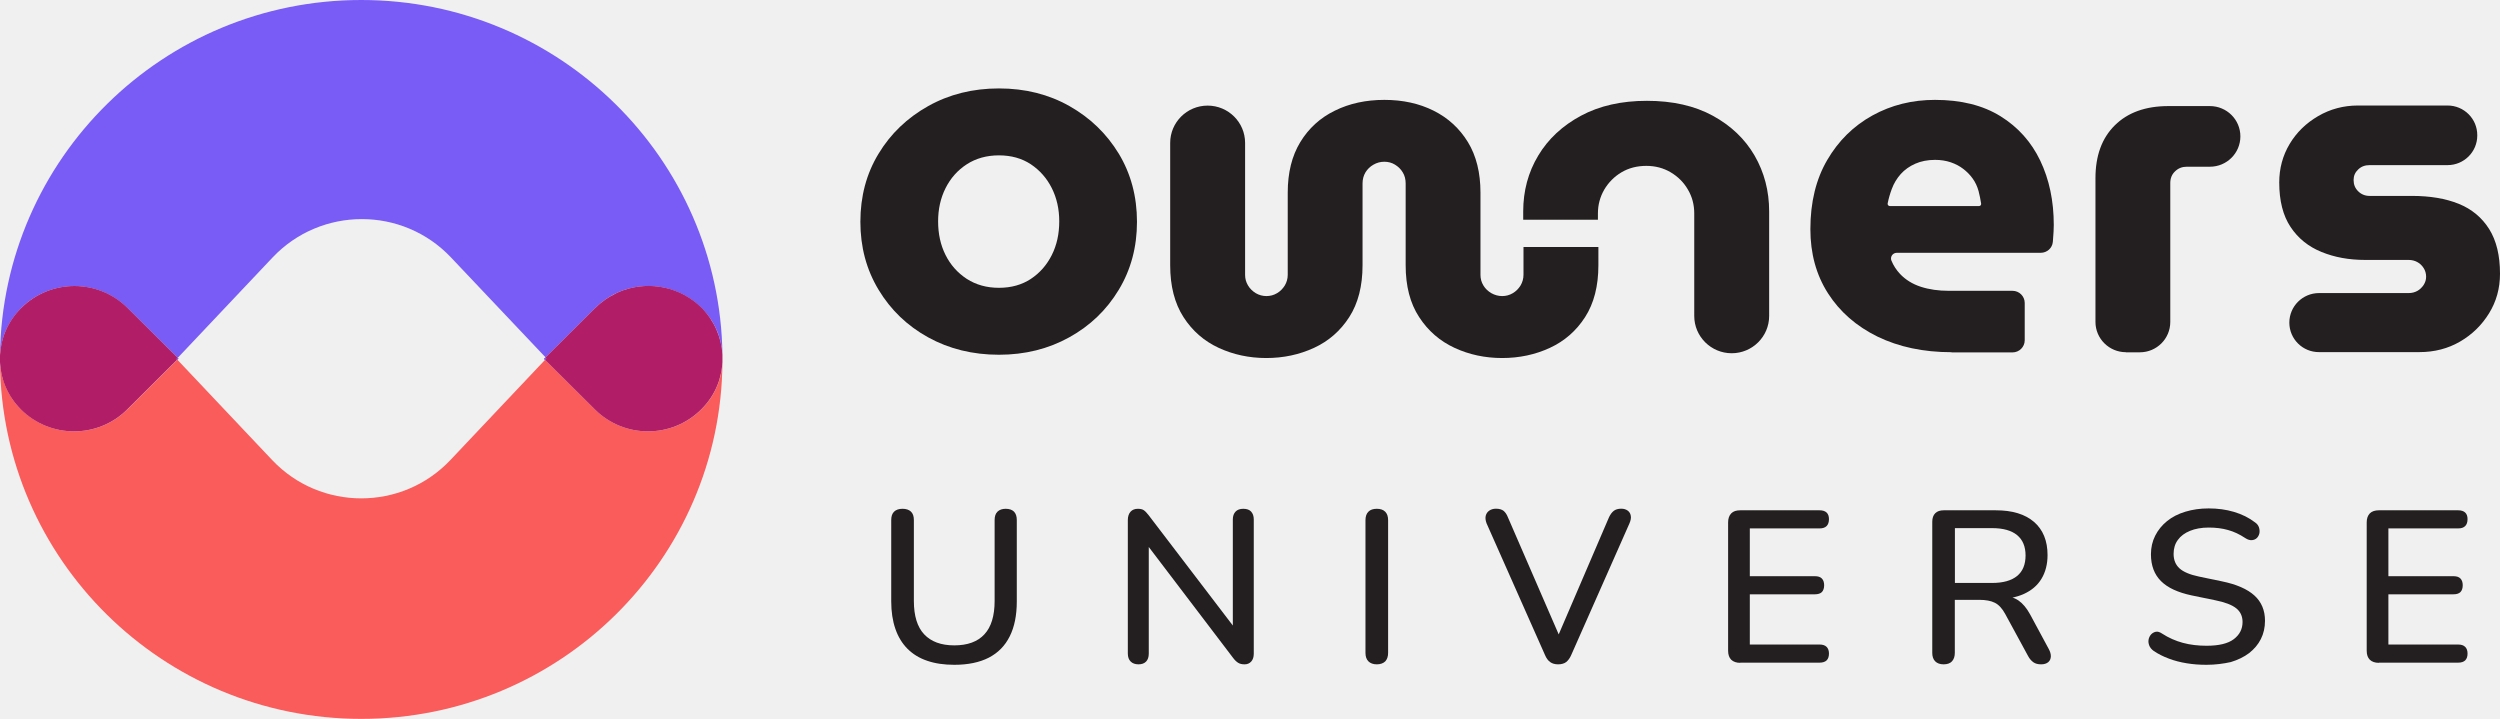
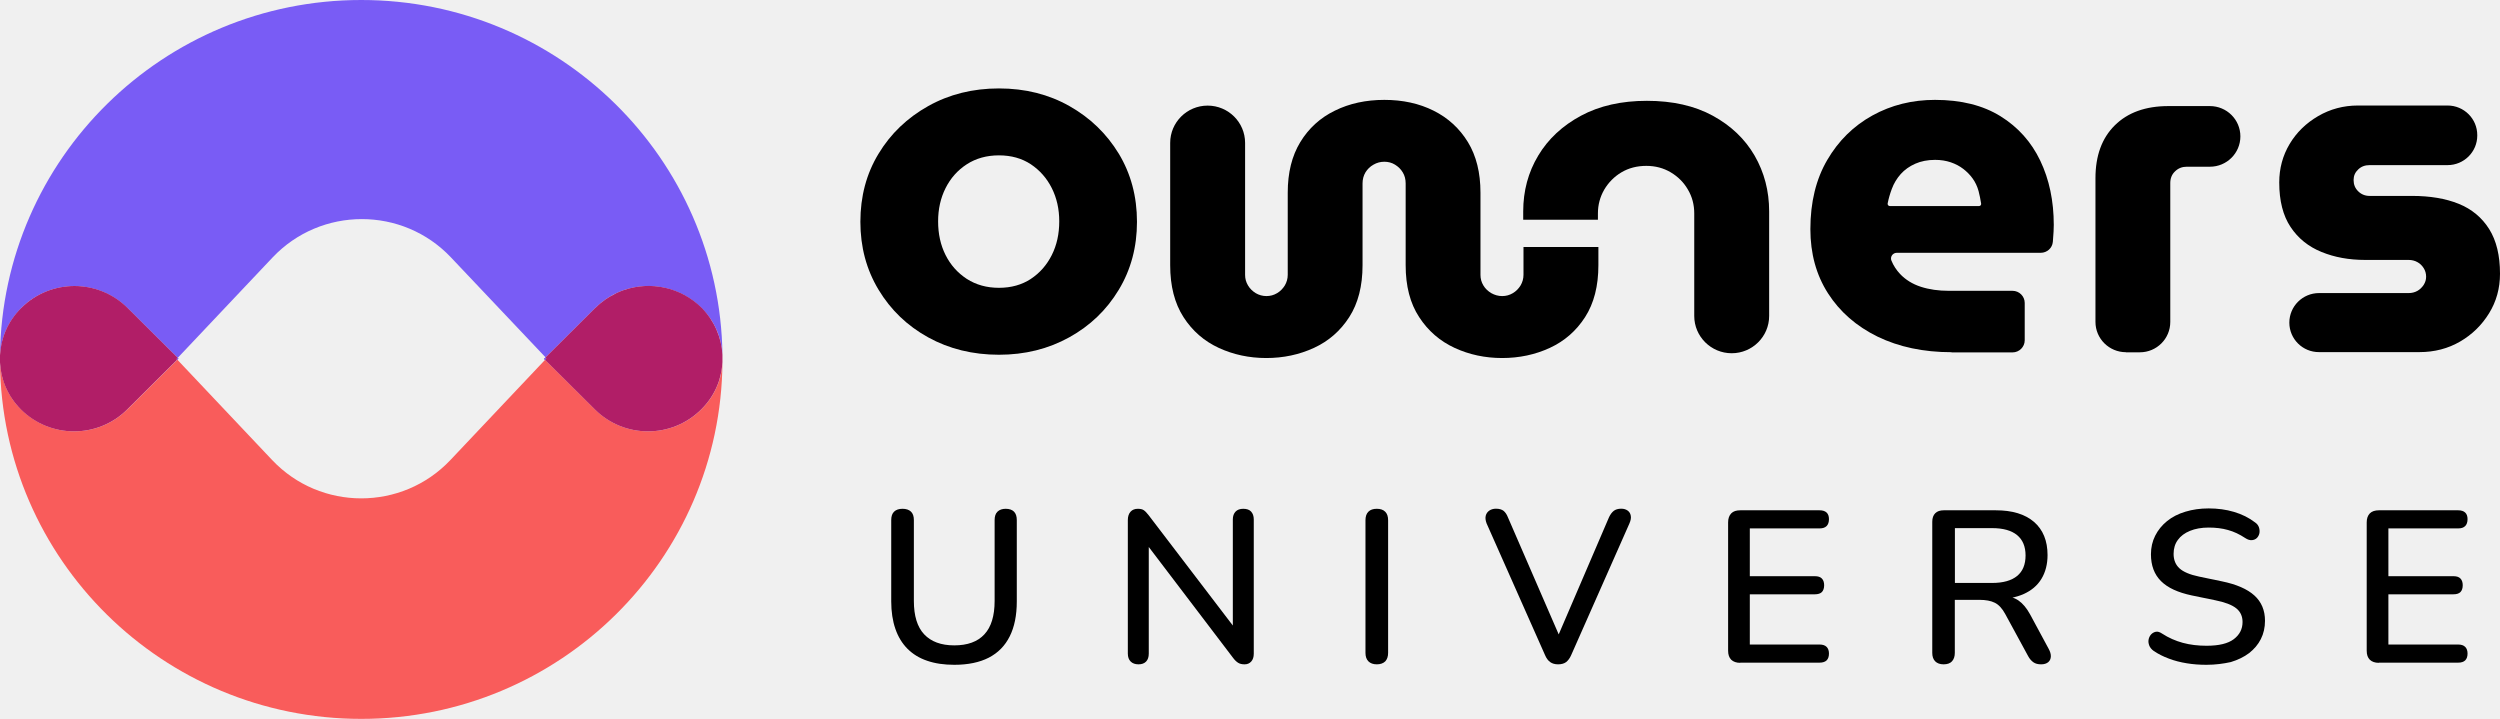
<svg xmlns="http://www.w3.org/2000/svg" width="1245" height="358" viewBox="0 0 1245 358" fill="none">
  <g clip-path="url(#clip0_1462_1389)">
    <path d="M166.925 46.001C166.925 47.076 166.925 48.151 166.925 49.179C166.925 49.974 166.925 50.769 166.925 51.564C166.877 50.629 166.83 49.74 166.83 48.805C166.83 47.87 166.83 46.935 166.925 46.001Z" fill="#795CF5" />
-     <path d="M630.628 178.299C622.124 178.299 614.231 176.616 606.949 173.25C599.667 169.884 593.795 164.789 589.378 157.916C584.962 151.044 582.754 142.443 582.754 132.065V71.151C582.754 60.913 591.117 52.592 601.405 52.592C611.694 52.592 620.057 60.913 620.057 71.151V136.88C620.057 138.796 620.527 140.526 621.513 142.162C622.453 143.752 623.768 145.014 625.366 145.996C626.963 146.931 628.749 147.445 630.675 147.445C632.601 147.445 634.339 146.977 635.984 145.996C637.581 145.061 638.849 143.752 639.836 142.162C640.776 140.573 641.292 138.796 641.292 136.88V95.928C641.292 86.017 643.36 77.649 647.541 70.777C651.722 63.905 657.454 58.669 664.736 55.117C672.018 51.517 680.24 49.74 689.401 49.74C698.562 49.74 706.737 51.517 713.925 55.117C721.16 58.716 726.845 63.952 731.026 70.777C735.208 77.649 737.275 86.017 737.275 95.928V136.88C737.275 138.796 737.745 140.526 738.731 142.162C739.671 143.752 741.033 145.014 742.678 145.996C744.369 146.931 746.154 147.445 748.081 147.445C750.007 147.445 751.745 146.977 753.389 145.996C754.987 145.061 756.255 143.752 757.242 142.162C758.181 140.573 758.698 138.796 758.698 136.88V122.995H796.001V132.065C796.001 142.443 793.793 151.044 789.377 157.916C784.961 164.789 779.088 169.884 771.806 173.25C764.524 176.616 756.584 178.299 748.081 178.299C739.577 178.299 731.684 176.616 724.402 173.25C717.12 169.884 711.2 164.789 706.737 157.916C702.227 151.044 700.019 142.443 700.019 132.065V91.347C700.019 89.29 699.549 87.42 698.562 85.83C697.623 84.241 696.307 82.979 694.71 81.997C693.113 81.015 691.327 80.548 689.401 80.548C687.475 80.548 685.69 81.015 683.998 81.997C682.307 82.932 680.992 84.241 680.005 85.83C679.065 87.42 678.548 89.243 678.548 91.347V132.065C678.548 142.443 676.34 151.044 671.924 157.916C667.508 164.789 661.635 169.884 654.353 173.25C647.024 176.616 639.131 178.299 630.628 178.299Z" fill="#231F20" />
-     <path d="M758.557 109.391V105.278C758.557 95.086 761.047 85.784 766.027 77.509C771.007 69.188 778.102 62.596 787.31 57.641C796.518 52.686 807.465 50.208 820.15 50.208C832.975 50.208 843.922 52.686 852.989 57.641C862.057 62.596 869.01 69.234 873.802 77.509C878.594 85.83 881.037 95.086 881.037 105.278V157.355C881.037 167.593 872.675 175.915 862.386 175.915C852.097 175.915 843.734 167.593 843.734 157.355V106.259C843.734 101.958 842.701 97.985 840.586 94.432C838.519 90.832 835.653 87.981 832.036 85.83C828.418 83.68 824.378 82.605 819.868 82.605C815.217 82.605 811.082 83.68 807.465 85.83C803.847 87.981 801.028 90.879 798.914 94.432C796.847 98.032 795.766 101.958 795.766 106.259V109.438H758.557V109.391Z" fill="#231F20" />
-     <path d="M971.852 175.4C957.898 175.4 945.636 172.783 935.019 167.64C924.448 162.451 916.226 155.252 910.353 146.089C904.481 136.926 901.568 126.268 901.568 114.113C901.568 100.696 904.387 89.196 909.978 79.659C915.568 70.076 923.085 62.69 932.481 57.501C941.878 52.312 952.261 49.74 963.63 49.74C976.644 49.74 987.496 52.452 996.235 57.875C1004.97 63.297 1011.6 70.684 1016.06 80.034C1020.52 89.383 1022.78 100.042 1022.78 112.009C1022.78 114.066 1022.64 116.497 1022.4 119.302C1022.36 119.723 1022.36 120.097 1022.31 120.471C1022.03 123.556 1019.4 125.894 1016.3 125.894H944.603C942.582 125.894 941.173 127.904 941.925 129.774C942.958 132.298 944.415 134.495 946.247 136.459C948.972 139.311 952.402 141.461 956.583 142.817C960.764 144.172 965.415 144.827 970.536 144.827H1002.25C1005.58 144.827 1008.31 147.538 1008.31 150.857V169.463C1008.31 172.783 1005.58 175.494 1002.25 175.494H971.852V175.4ZM941.126 102.613H985.57C986.228 102.613 986.698 102.052 986.604 101.398C986.275 99.247 985.852 97.19 985.335 95.18C984.678 92.796 983.691 90.692 982.328 88.822C980.966 86.952 979.416 85.41 977.63 84.054C975.845 82.698 973.825 81.623 971.476 80.828C969.127 80.034 966.543 79.613 963.677 79.613C959.965 79.613 956.677 80.267 953.811 81.529C950.945 82.792 948.502 84.521 946.576 86.672C944.65 88.822 943.146 91.3 942.113 94.105C941.22 96.489 940.515 98.92 940.045 101.351C939.951 102.005 940.468 102.613 941.126 102.613Z" fill="#231F20" />
-     <path d="M1058.72 175.4C1050.36 175.4 1043.54 168.669 1043.54 160.301V88.729C1043.54 77.556 1046.74 68.767 1053.18 62.409C1059.61 56.051 1068.49 52.826 1079.86 52.826H1100.53C1108.9 52.826 1115.71 59.558 1115.71 67.926C1115.71 76.247 1108.94 83.025 1100.53 83.025H1088.98C1086.72 83.025 1084.79 83.773 1083.2 85.316C1081.6 86.812 1080.8 88.775 1080.8 91.16V160.347C1080.8 168.669 1074.04 175.447 1065.63 175.447H1058.72V175.4Z" fill="#231F20" />
-     <path d="M1140.09 160.675C1140.09 152.54 1146.72 145.949 1154.89 145.949H1199.52C1201.12 145.949 1202.58 145.575 1203.84 144.874C1205.11 144.172 1206.15 143.144 1206.99 141.882C1207.79 140.619 1208.21 139.264 1208.21 137.815C1208.21 136.225 1207.79 134.776 1206.99 133.514C1206.19 132.251 1205.16 131.223 1203.84 130.522C1202.58 129.821 1201.12 129.447 1199.52 129.447H1177.86C1169.83 129.447 1162.6 128.138 1156.11 125.473C1149.63 122.855 1144.46 118.694 1140.7 113.038C1136.94 107.381 1135.06 99.995 1135.06 90.879C1135.06 83.867 1136.8 77.462 1140.23 71.712C1143.66 65.962 1148.41 61.334 1154.42 57.828C1160.43 54.322 1167.06 52.545 1174.25 52.545H1218.88C1227.05 52.545 1233.68 59.137 1233.68 67.271V67.505C1233.68 75.639 1227.05 82.231 1218.88 82.231H1180.03C1177.77 82.231 1175.89 82.932 1174.39 84.381C1172.84 85.83 1172.09 87.56 1172.09 89.664C1172.09 91.907 1172.84 93.778 1174.39 95.273C1175.89 96.769 1177.82 97.564 1180.03 97.564H1201.21C1210.19 97.564 1217.94 98.873 1224.42 101.491C1230.91 104.109 1235.98 108.316 1239.6 114.066C1243.21 119.816 1245 127.249 1245 136.319C1245 143.518 1243.21 150.063 1239.6 155.953C1235.98 161.843 1231.19 166.565 1225.17 170.071C1219.16 173.577 1212.4 175.354 1204.83 175.354H1154.89C1146.72 175.4 1140.09 168.809 1140.09 160.675Z" fill="#231F20" />
-     <path d="M497.483 176.663C484.422 176.663 472.677 173.764 462.247 168.014C451.818 162.264 443.596 154.364 437.535 144.313C431.475 134.262 428.468 122.995 428.468 110.467C428.468 97.798 431.475 86.485 437.535 76.527C443.549 66.57 451.818 58.669 462.247 52.826C472.677 46.982 484.422 44.037 497.483 44.037C510.544 44.037 522.242 46.982 532.578 52.826C542.914 58.669 551.089 66.57 557.149 76.527C563.163 86.485 566.217 97.798 566.217 110.467C566.217 122.995 563.21 134.262 557.149 144.313C551.089 154.364 542.867 162.264 532.437 168.014C522.054 173.764 510.403 176.663 497.483 176.663ZM497.483 143.331C503.591 143.331 508.9 141.835 513.363 138.89C517.826 135.945 521.303 131.971 523.793 127.016C526.283 122.06 527.504 116.497 527.504 110.233C527.504 104.156 526.283 98.639 523.793 93.684C521.303 88.729 517.826 84.802 513.363 81.81C508.9 78.865 503.591 77.369 497.483 77.369C491.376 77.369 486.02 78.865 481.463 81.81C476.905 84.755 473.382 88.729 470.892 93.684C468.402 98.639 467.18 104.156 467.18 110.233C467.18 116.497 468.402 122.06 470.892 127.016C473.382 131.971 476.905 135.898 481.463 138.89C486.067 141.835 491.376 143.331 497.483 143.331Z" fill="#231F20" />
-     <path d="M475.261 331.073C470.14 331.073 465.63 330.418 461.731 329.063C457.831 327.754 454.589 325.744 451.912 323.079C449.281 320.414 447.26 317.142 445.898 313.168C444.536 309.241 443.831 304.66 443.831 299.471V258.987C443.831 257.117 444.301 255.714 445.287 254.779C446.274 253.844 447.636 253.377 449.469 253.377C451.254 253.377 452.663 253.844 453.65 254.779C454.636 255.714 455.106 257.117 455.106 258.987V299.284C455.106 306.67 456.798 312.233 460.227 315.88C463.657 319.526 468.637 321.396 475.214 321.396C481.839 321.396 486.866 319.573 490.248 315.88C493.631 312.233 495.322 306.67 495.322 299.284V258.987C495.322 257.117 495.792 255.714 496.779 254.779C497.765 253.844 499.128 253.377 500.819 253.377C502.604 253.377 504.014 253.844 504.953 254.779C505.893 255.714 506.363 257.117 506.363 258.987V299.518C506.363 306.436 505.188 312.233 502.839 316.908C500.49 321.63 497.013 325.136 492.409 327.52C487.852 329.857 482.12 331.073 475.261 331.073Z" fill="#231F20" />
-     <path d="M566.968 330.839C565.324 330.839 564.008 330.372 563.069 329.437C562.129 328.502 561.659 327.193 561.659 325.463V258.987C561.659 257.21 562.129 255.808 563.022 254.826C563.914 253.844 565.136 253.377 566.639 253.377C567.955 253.377 568.941 253.611 569.599 254.078C570.304 254.546 571.103 255.387 572.042 256.602L616.674 315.085H613.949V258.659C613.949 257.023 614.419 255.714 615.312 254.779C616.205 253.844 617.473 253.377 619.164 253.377C620.903 253.377 622.218 253.844 623.064 254.779C623.909 255.714 624.379 257.023 624.379 258.659V325.557C624.379 327.193 623.956 328.502 623.111 329.437C622.265 330.372 621.184 330.839 619.822 330.839C618.507 330.839 617.473 330.605 616.627 330.091C615.782 329.577 614.889 328.735 613.996 327.52L569.599 269.131H572.089V325.463C572.089 327.193 571.666 328.502 570.774 329.437C569.881 330.372 568.613 330.839 566.968 330.839Z" fill="#231F20" />
-     <path d="M685.643 330.839C683.857 330.839 682.448 330.325 681.461 329.343C680.475 328.315 680.005 326.959 680.005 325.136V259.08C680.005 257.21 680.475 255.808 681.461 254.826C682.448 253.844 683.81 253.377 685.643 253.377C687.475 253.377 688.837 253.844 689.824 254.826C690.811 255.808 691.28 257.21 691.28 259.08V325.136C691.28 326.912 690.811 328.315 689.871 329.343C688.884 330.325 687.475 330.839 685.643 330.839Z" fill="#231F20" />
-     <path d="M775.94 330.839C774.343 330.839 773.028 330.465 771.994 329.717C770.96 328.969 770.115 327.847 769.457 326.304L740.329 260.67C739.765 259.174 739.624 257.865 739.906 256.789C740.188 255.714 740.798 254.873 741.691 254.265C742.584 253.657 743.711 253.33 744.98 253.33C746.624 253.33 747.893 253.704 748.785 254.405C749.631 255.107 750.383 256.182 750.946 257.631L778.242 320.554H774.249L801.31 257.537C801.968 256.182 802.72 255.153 803.659 254.405C804.552 253.704 805.82 253.33 807.371 253.33C808.686 253.33 809.72 253.657 810.565 254.265C811.411 254.873 811.928 255.714 812.116 256.789C812.351 257.865 812.116 259.174 811.458 260.67L782.424 326.304C781.766 327.8 780.92 328.922 779.934 329.717C778.9 330.465 777.585 330.839 775.94 330.839Z" fill="#231F20" />
-     <path d="M866.661 330.091C864.735 330.091 863.231 329.577 862.151 328.548C861.117 327.52 860.6 326.024 860.6 324.061V260.155C860.6 258.239 861.117 256.743 862.151 255.667C863.184 254.592 864.688 254.125 866.661 254.125H906.172C907.675 254.125 908.85 254.499 909.649 255.247C910.447 255.995 910.823 257.117 910.823 258.519C910.823 260.015 910.447 261.184 909.649 261.979C908.85 262.773 907.675 263.147 906.172 263.147H871.406V286.942H903.776C905.373 286.942 906.548 287.316 907.3 288.111C908.051 288.906 908.427 290.028 908.427 291.43C908.427 292.926 908.051 294.048 907.3 294.843C906.548 295.591 905.373 295.965 903.776 295.965H871.406V320.975H906.172C907.675 320.975 908.85 321.349 909.649 322.144C910.447 322.939 910.823 324.061 910.823 325.463C910.823 326.959 910.447 328.081 909.649 328.876C908.85 329.624 907.675 329.998 906.172 329.998H866.661V330.091Z" fill="#231F20" />
-     <path d="M967.905 330.839C966.12 330.839 964.711 330.325 963.724 329.343C962.737 328.315 962.268 326.959 962.268 325.136V259.828C962.268 257.958 962.784 256.556 963.771 255.574C964.758 254.592 966.167 254.125 967.999 254.125H993.886C1002.11 254.125 1008.45 256.041 1012.96 259.922C1017.42 263.802 1019.68 269.318 1019.68 276.424C1019.68 281.005 1018.64 284.979 1016.62 288.298C1014.6 291.617 1011.64 294.095 1007.79 295.824C1003.94 297.554 999.289 298.396 993.886 298.396L994.872 296.9H997.691C1000.56 296.9 1003.09 297.601 1005.21 299.05C1007.32 300.499 1009.25 302.79 1010.99 305.969L1020.29 323.219C1020.99 324.528 1021.37 325.743 1021.32 326.912C1021.28 328.081 1020.85 329.063 1020.01 329.764C1019.16 330.465 1017.99 330.839 1016.48 330.839C1014.89 330.839 1013.62 330.512 1012.63 329.811C1011.64 329.109 1010.75 328.128 1010 326.725L998.631 305.829C997.128 303.024 995.389 301.154 993.416 300.172C991.443 299.19 988.906 298.723 985.711 298.723H973.496V325.136C973.496 326.912 973.026 328.315 972.087 329.343C971.194 330.325 969.785 330.839 967.905 330.839ZM973.543 290.308H992.054C997.55 290.308 1001.68 289.139 1004.5 286.849C1007.32 284.558 1008.73 281.145 1008.73 276.611C1008.73 272.17 1007.32 268.804 1004.5 266.466C1001.68 264.176 997.55 263.007 992.054 263.007H973.543V290.308Z" fill="#231F20" />
-     <path d="M1098.79 331.073C1095.46 331.073 1092.22 330.839 1089.07 330.325C1085.87 329.811 1082.92 329.063 1080.1 327.987C1077.28 326.959 1074.74 325.65 1072.53 324.154C1071.45 323.359 1070.7 322.471 1070.32 321.443C1069.95 320.461 1069.81 319.432 1070 318.497C1070.18 317.516 1070.61 316.674 1071.22 315.973C1071.87 315.272 1072.67 314.804 1073.61 314.617C1074.55 314.43 1075.59 314.758 1076.76 315.552C1080 317.656 1083.43 319.152 1087.05 320.134C1090.67 321.115 1094.61 321.583 1098.84 321.583C1105 321.583 1109.51 320.508 1112.42 318.31C1115.33 316.113 1116.79 313.262 1116.79 309.756C1116.79 306.904 1115.75 304.613 1113.64 302.93C1111.53 301.247 1108.05 299.892 1103.12 298.91L1091.51 296.526C1084.65 295.076 1079.53 292.739 1076.2 289.42C1072.86 286.101 1071.17 281.66 1071.17 276.05C1071.17 272.684 1071.87 269.599 1073.28 266.794C1074.69 263.989 1076.67 261.558 1079.2 259.501C1081.74 257.444 1084.75 255.901 1088.32 254.826C1091.84 253.751 1095.69 253.19 1099.92 253.19C1104.39 253.19 1108.61 253.751 1112.51 254.92C1116.46 256.088 1119.98 257.818 1123.08 260.202C1124.02 260.857 1124.63 261.651 1124.96 262.633C1125.29 263.615 1125.34 264.55 1125.2 265.485C1125.01 266.42 1124.59 267.214 1123.98 267.869C1123.32 268.523 1122.47 268.897 1121.49 268.991C1120.45 269.084 1119.37 268.757 1118.15 267.962C1115.33 266.092 1112.47 264.737 1109.55 263.942C1106.64 263.1 1103.4 262.727 1099.88 262.727C1096.35 262.727 1093.25 263.287 1090.62 264.363C1087.99 265.438 1085.97 266.934 1084.56 268.897C1083.15 270.814 1082.45 273.151 1082.45 275.816C1082.45 278.855 1083.43 281.239 1085.36 283.015C1087.28 284.792 1090.57 286.194 1095.08 287.129L1106.55 289.513C1113.78 291.009 1119.14 293.347 1122.66 296.526C1126.18 299.705 1127.97 303.912 1127.97 309.148C1127.97 312.514 1127.27 315.552 1125.9 318.264C1124.54 320.975 1122.57 323.266 1120.08 325.229C1117.54 327.146 1114.49 328.642 1110.92 329.717C1107.3 330.512 1103.26 331.073 1098.79 331.073Z" fill="#231F20" />
-     <path d="M1184.68 330.091C1182.75 330.091 1181.25 329.577 1180.17 328.548C1179.13 327.52 1178.62 326.024 1178.62 324.061V260.155C1178.62 258.239 1179.13 256.743 1180.17 255.667C1181.2 254.639 1182.7 254.125 1184.68 254.125H1224.19C1225.69 254.125 1226.87 254.499 1227.66 255.247C1228.46 255.995 1228.84 257.117 1228.84 258.519C1228.84 260.015 1228.46 261.184 1227.66 261.979C1226.87 262.773 1225.74 263.147 1224.19 263.147H1189.42V286.942H1221.79C1223.39 286.942 1224.56 287.316 1225.31 288.111C1226.07 288.906 1226.44 290.028 1226.44 291.43C1226.44 292.926 1226.07 294.048 1225.31 294.843C1224.56 295.591 1223.39 295.965 1221.79 295.965H1189.42V320.975H1224.19C1225.69 320.975 1226.87 321.349 1227.66 322.144C1228.46 322.939 1228.84 324.061 1228.84 325.463C1228.84 326.959 1228.46 328.081 1227.66 328.876C1226.87 329.624 1225.74 329.998 1224.19 329.998H1184.68V330.091Z" fill="#231F20" />
+     <path d="M630.628 178.299C622.124 178.299 614.231 176.616 606.949 173.25C599.667 169.884 593.795 164.789 589.378 157.916C584.962 151.044 582.754 142.443 582.754 132.065V71.151C582.754 60.913 591.117 52.592 601.405 52.592C611.694 52.592 620.057 60.913 620.057 71.151V136.88C620.057 138.796 620.527 140.526 621.513 142.162C622.453 143.752 623.768 145.014 625.366 145.996C626.963 146.931 628.749 147.445 630.675 147.445C632.601 147.445 634.339 146.977 635.984 145.996C637.581 145.061 638.849 143.752 639.836 142.162C640.776 140.573 641.292 138.796 641.292 136.88V95.928C641.292 86.017 643.36 77.649 647.541 70.777C651.722 63.905 657.454 58.669 664.736 55.117C672.018 51.517 680.24 49.74 689.401 49.74C698.562 49.74 706.737 51.517 713.925 55.117C721.16 58.716 726.845 63.952 731.026 70.777C735.208 77.649 737.275 86.017 737.275 95.928V136.88C737.275 138.796 737.745 140.526 738.731 142.162C739.671 143.752 741.033 145.014 742.678 145.996C744.369 146.931 746.154 147.445 748.081 147.445C750.007 147.445 751.745 146.977 753.389 145.996C754.987 145.061 756.255 143.752 757.242 142.162C758.181 140.573 758.698 138.796 758.698 136.88V122.995H796.001V132.065C796.001 142.443 793.793 151.044 789.377 157.916C784.961 164.789 779.088 169.884 771.806 173.25C764.524 176.616 756.584 178.299 748.081 178.299C739.577 178.299 731.684 176.616 724.402 173.25C717.12 169.884 711.2 164.789 706.737 157.916C702.227 151.044 700.019 142.443 700.019 132.065V91.347C700.019 89.29 699.549 87.42 698.562 85.83C697.623 84.241 696.307 82.979 694.71 81.997C693.113 81.015 691.327 80.548 689.401 80.548C687.475 80.548 685.69 81.015 683.998 81.997C682.307 82.932 680.992 84.241 680.005 85.83C679.065 87.42 678.548 89.243 678.548 91.347V132.065C678.548 142.443 676.34 151.044 671.924 157.916C667.508 164.789 661.635 169.884 654.353 173.25C647.024 176.616 639.131 178.299 630.628 178.299Z" fill="currentColor" />
+     <path d="M758.557 109.391V105.278C758.557 95.086 761.047 85.784 766.027 77.509C771.007 69.188 778.102 62.596 787.31 57.641C796.518 52.686 807.465 50.208 820.15 50.208C832.975 50.208 843.922 52.686 852.989 57.641C862.057 62.596 869.01 69.234 873.802 77.509C878.594 85.83 881.037 95.086 881.037 105.278V157.355C881.037 167.593 872.675 175.915 862.386 175.915C852.097 175.915 843.734 167.593 843.734 157.355V106.259C843.734 101.958 842.701 97.985 840.586 94.432C838.519 90.832 835.653 87.981 832.036 85.83C828.418 83.68 824.378 82.605 819.868 82.605C815.217 82.605 811.082 83.68 807.465 85.83C803.847 87.981 801.028 90.879 798.914 94.432C796.847 98.032 795.766 101.958 795.766 106.259V109.438H758.557V109.391Z" fill="currentColor" />
+     <path d="M971.852 175.4C957.898 175.4 945.636 172.783 935.019 167.64C924.448 162.451 916.226 155.252 910.353 146.089C904.481 136.926 901.568 126.268 901.568 114.113C901.568 100.696 904.387 89.196 909.978 79.659C915.568 70.076 923.085 62.69 932.481 57.501C941.878 52.312 952.261 49.74 963.63 49.74C976.644 49.74 987.496 52.452 996.235 57.875C1004.97 63.297 1011.6 70.684 1016.06 80.034C1020.52 89.383 1022.78 100.042 1022.78 112.009C1022.78 114.066 1022.64 116.497 1022.4 119.302C1022.36 119.723 1022.36 120.097 1022.31 120.471C1022.03 123.556 1019.4 125.894 1016.3 125.894H944.603C942.582 125.894 941.173 127.904 941.925 129.774C942.958 132.298 944.415 134.495 946.247 136.459C948.972 139.311 952.402 141.461 956.583 142.817C960.764 144.172 965.415 144.827 970.536 144.827H1002.25C1005.58 144.827 1008.31 147.538 1008.31 150.857V169.463C1008.31 172.783 1005.58 175.494 1002.25 175.494H971.852V175.4ZM941.126 102.613H985.57C986.228 102.613 986.698 102.052 986.604 101.398C986.275 99.247 985.852 97.19 985.335 95.18C984.678 92.796 983.691 90.692 982.328 88.822C980.966 86.952 979.416 85.41 977.63 84.054C975.845 82.698 973.825 81.623 971.476 80.828C969.127 80.034 966.543 79.613 963.677 79.613C959.965 79.613 956.677 80.267 953.811 81.529C950.945 82.792 948.502 84.521 946.576 86.672C944.65 88.822 943.146 91.3 942.113 94.105C941.22 96.489 940.515 98.92 940.045 101.351C939.951 102.005 940.468 102.613 941.126 102.613Z" fill="currentColor" />
+     <path d="M1058.72 175.4C1050.36 175.4 1043.54 168.669 1043.54 160.301V88.729C1043.54 77.556 1046.74 68.767 1053.18 62.409C1059.61 56.051 1068.49 52.826 1079.86 52.826H1100.53C1108.9 52.826 1115.71 59.558 1115.71 67.926C1115.71 76.247 1108.94 83.025 1100.53 83.025H1088.98C1086.72 83.025 1084.79 83.773 1083.2 85.316C1081.6 86.812 1080.8 88.775 1080.8 91.16V160.347C1080.8 168.669 1074.04 175.447 1065.63 175.447H1058.72V175.4Z" fill="currentColor" />
+     <path d="M1140.09 160.675C1140.09 152.54 1146.72 145.949 1154.89 145.949H1199.52C1201.12 145.949 1202.58 145.575 1203.84 144.874C1205.11 144.172 1206.15 143.144 1206.99 141.882C1207.79 140.619 1208.21 139.264 1208.21 137.815C1208.21 136.225 1207.79 134.776 1206.99 133.514C1206.19 132.251 1205.16 131.223 1203.84 130.522C1202.58 129.821 1201.12 129.447 1199.52 129.447H1177.86C1169.83 129.447 1162.6 128.138 1156.11 125.473C1149.63 122.855 1144.46 118.694 1140.7 113.038C1136.94 107.381 1135.06 99.995 1135.06 90.879C1135.06 83.867 1136.8 77.462 1140.23 71.712C1143.66 65.962 1148.41 61.334 1154.42 57.828C1160.43 54.322 1167.06 52.545 1174.25 52.545H1218.88C1227.05 52.545 1233.68 59.137 1233.68 67.271V67.505C1233.68 75.639 1227.05 82.231 1218.88 82.231H1180.03C1177.77 82.231 1175.89 82.932 1174.39 84.381C1172.84 85.83 1172.09 87.56 1172.09 89.664C1172.09 91.907 1172.84 93.778 1174.39 95.273C1175.89 96.769 1177.82 97.564 1180.03 97.564H1201.21C1210.19 97.564 1217.94 98.873 1224.42 101.491C1230.91 104.109 1235.98 108.316 1239.6 114.066C1243.21 119.816 1245 127.249 1245 136.319C1245 143.518 1243.21 150.063 1239.6 155.953C1235.98 161.843 1231.19 166.565 1225.17 170.071C1219.16 173.577 1212.4 175.354 1204.83 175.354H1154.89C1146.72 175.4 1140.09 168.809 1140.09 160.675Z" fill="currentColor" />
+     <path d="M497.483 176.663C484.422 176.663 472.677 173.764 462.247 168.014C451.818 162.264 443.596 154.364 437.535 144.313C431.475 134.262 428.468 122.995 428.468 110.467C428.468 97.798 431.475 86.485 437.535 76.527C443.549 66.57 451.818 58.669 462.247 52.826C472.677 46.982 484.422 44.037 497.483 44.037C510.544 44.037 522.242 46.982 532.578 52.826C542.914 58.669 551.089 66.57 557.149 76.527C563.163 86.485 566.217 97.798 566.217 110.467C566.217 122.995 563.21 134.262 557.149 144.313C551.089 154.364 542.867 162.264 532.437 168.014C522.054 173.764 510.403 176.663 497.483 176.663ZM497.483 143.331C503.591 143.331 508.9 141.835 513.363 138.89C517.826 135.945 521.303 131.971 523.793 127.016C526.283 122.06 527.504 116.497 527.504 110.233C527.504 104.156 526.283 98.639 523.793 93.684C521.303 88.729 517.826 84.802 513.363 81.81C508.9 78.865 503.591 77.369 497.483 77.369C491.376 77.369 486.02 78.865 481.463 81.81C476.905 84.755 473.382 88.729 470.892 93.684C468.402 98.639 467.18 104.156 467.18 110.233C467.18 116.497 468.402 122.06 470.892 127.016C473.382 131.971 476.905 135.898 481.463 138.89C486.067 141.835 491.376 143.331 497.483 143.331Z" fill="currentColor" />
+     <path d="M475.261 331.073C470.14 331.073 465.63 330.418 461.731 329.063C457.831 327.754 454.589 325.744 451.912 323.079C449.281 320.414 447.26 317.142 445.898 313.168C444.536 309.241 443.831 304.66 443.831 299.471V258.987C443.831 257.117 444.301 255.714 445.287 254.779C446.274 253.844 447.636 253.377 449.469 253.377C451.254 253.377 452.663 253.844 453.65 254.779C454.636 255.714 455.106 257.117 455.106 258.987V299.284C455.106 306.67 456.798 312.233 460.227 315.88C463.657 319.526 468.637 321.396 475.214 321.396C481.839 321.396 486.866 319.573 490.248 315.88C493.631 312.233 495.322 306.67 495.322 299.284V258.987C495.322 257.117 495.792 255.714 496.779 254.779C497.765 253.844 499.128 253.377 500.819 253.377C502.604 253.377 504.014 253.844 504.953 254.779C505.893 255.714 506.363 257.117 506.363 258.987V299.518C506.363 306.436 505.188 312.233 502.839 316.908C500.49 321.63 497.013 325.136 492.409 327.52C487.852 329.857 482.12 331.073 475.261 331.073Z" fill="currentColor" />
+     <path d="M566.968 330.839C565.324 330.839 564.008 330.372 563.069 329.437C562.129 328.502 561.659 327.193 561.659 325.463V258.987C561.659 257.21 562.129 255.808 563.022 254.826C563.914 253.844 565.136 253.377 566.639 253.377C567.955 253.377 568.941 253.611 569.599 254.078C570.304 254.546 571.103 255.387 572.042 256.602L616.674 315.085H613.949V258.659C613.949 257.023 614.419 255.714 615.312 254.779C616.205 253.844 617.473 253.377 619.164 253.377C620.903 253.377 622.218 253.844 623.064 254.779C623.909 255.714 624.379 257.023 624.379 258.659V325.557C624.379 327.193 623.956 328.502 623.111 329.437C622.265 330.372 621.184 330.839 619.822 330.839C618.507 330.839 617.473 330.605 616.627 330.091C615.782 329.577 614.889 328.735 613.996 327.52L569.599 269.131H572.089V325.463C572.089 327.193 571.666 328.502 570.774 329.437C569.881 330.372 568.613 330.839 566.968 330.839Z" fill="currentColor" />
+     <path d="M685.643 330.839C683.857 330.839 682.448 330.325 681.461 329.343C680.475 328.315 680.005 326.959 680.005 325.136V259.08C680.005 257.21 680.475 255.808 681.461 254.826C682.448 253.844 683.81 253.377 685.643 253.377C687.475 253.377 688.837 253.844 689.824 254.826C690.811 255.808 691.28 257.21 691.28 259.08V325.136C691.28 326.912 690.811 328.315 689.871 329.343C688.884 330.325 687.475 330.839 685.643 330.839Z" fill="currentColor" />
+     <path d="M775.94 330.839C774.343 330.839 773.028 330.465 771.994 329.717C770.96 328.969 770.115 327.847 769.457 326.304L740.329 260.67C739.765 259.174 739.624 257.865 739.906 256.789C740.188 255.714 740.798 254.873 741.691 254.265C742.584 253.657 743.711 253.33 744.98 253.33C746.624 253.33 747.893 253.704 748.785 254.405C749.631 255.107 750.383 256.182 750.946 257.631L778.242 320.554H774.249L801.31 257.537C801.968 256.182 802.72 255.153 803.659 254.405C804.552 253.704 805.82 253.33 807.371 253.33C808.686 253.33 809.72 253.657 810.565 254.265C811.411 254.873 811.928 255.714 812.116 256.789C812.351 257.865 812.116 259.174 811.458 260.67L782.424 326.304C781.766 327.8 780.92 328.922 779.934 329.717C778.9 330.465 777.585 330.839 775.94 330.839Z" fill="currentColor" />
+     <path d="M866.661 330.091C864.735 330.091 863.231 329.577 862.151 328.548C861.117 327.52 860.6 326.024 860.6 324.061V260.155C860.6 258.239 861.117 256.743 862.151 255.667C863.184 254.592 864.688 254.125 866.661 254.125H906.172C907.675 254.125 908.85 254.499 909.649 255.247C910.447 255.995 910.823 257.117 910.823 258.519C910.823 260.015 910.447 261.184 909.649 261.979C908.85 262.773 907.675 263.147 906.172 263.147H871.406V286.942H903.776C905.373 286.942 906.548 287.316 907.3 288.111C908.051 288.906 908.427 290.028 908.427 291.43C908.427 292.926 908.051 294.048 907.3 294.843C906.548 295.591 905.373 295.965 903.776 295.965H871.406V320.975H906.172C907.675 320.975 908.85 321.349 909.649 322.144C910.447 322.939 910.823 324.061 910.823 325.463C910.823 326.959 910.447 328.081 909.649 328.876C908.85 329.624 907.675 329.998 906.172 329.998H866.661V330.091Z" fill="currentColor" />
+     <path d="M967.905 330.839C966.12 330.839 964.711 330.325 963.724 329.343C962.737 328.315 962.268 326.959 962.268 325.136V259.828C962.268 257.958 962.784 256.556 963.771 255.574C964.758 254.592 966.167 254.125 967.999 254.125H993.886C1002.11 254.125 1008.45 256.041 1012.96 259.922C1017.42 263.802 1019.68 269.318 1019.68 276.424C1019.68 281.005 1018.64 284.979 1016.62 288.298C1014.6 291.617 1011.64 294.095 1007.79 295.824C1003.94 297.554 999.289 298.396 993.886 298.396L994.872 296.9H997.691C1000.56 296.9 1003.09 297.601 1005.21 299.05C1007.32 300.499 1009.25 302.79 1010.99 305.969L1020.29 323.219C1020.99 324.528 1021.37 325.743 1021.32 326.912C1021.28 328.081 1020.85 329.063 1020.01 329.764C1019.16 330.465 1017.99 330.839 1016.48 330.839C1014.89 330.839 1013.62 330.512 1012.63 329.811C1011.64 329.109 1010.75 328.128 1010 326.725L998.631 305.829C997.128 303.024 995.389 301.154 993.416 300.172C991.443 299.19 988.906 298.723 985.711 298.723H973.496V325.136C973.496 326.912 973.026 328.315 972.087 329.343C971.194 330.325 969.785 330.839 967.905 330.839ZM973.543 290.308H992.054C997.55 290.308 1001.68 289.139 1004.5 286.849C1007.32 284.558 1008.73 281.145 1008.73 276.611C1008.73 272.17 1007.32 268.804 1004.5 266.466C1001.68 264.176 997.55 263.007 992.054 263.007H973.543V290.308Z" fill="currentColor" />
+     <path d="M1098.79 331.073C1095.46 331.073 1092.22 330.839 1089.07 330.325C1085.87 329.811 1082.92 329.063 1080.1 327.987C1077.28 326.959 1074.74 325.65 1072.53 324.154C1071.45 323.359 1070.7 322.471 1070.32 321.443C1069.95 320.461 1069.81 319.432 1070 318.497C1070.18 317.516 1070.61 316.674 1071.22 315.973C1071.87 315.272 1072.67 314.804 1073.61 314.617C1074.55 314.43 1075.59 314.758 1076.76 315.552C1080 317.656 1083.43 319.152 1087.05 320.134C1090.67 321.115 1094.61 321.583 1098.84 321.583C1105 321.583 1109.51 320.508 1112.42 318.31C1115.33 316.113 1116.79 313.262 1116.79 309.756C1116.79 306.904 1115.75 304.613 1113.64 302.93C1111.53 301.247 1108.05 299.892 1103.12 298.91L1091.51 296.526C1084.65 295.076 1079.53 292.739 1076.2 289.42C1072.86 286.101 1071.17 281.66 1071.17 276.05C1071.17 272.684 1071.87 269.599 1073.28 266.794C1074.69 263.989 1076.67 261.558 1079.2 259.501C1081.74 257.444 1084.75 255.901 1088.32 254.826C1091.84 253.751 1095.69 253.19 1099.92 253.19C1104.39 253.19 1108.61 253.751 1112.51 254.92C1116.46 256.088 1119.98 257.818 1123.08 260.202C1124.02 260.857 1124.63 261.651 1124.96 262.633C1125.29 263.615 1125.34 264.55 1125.2 265.485C1125.01 266.42 1124.59 267.214 1123.98 267.869C1123.32 268.523 1122.47 268.897 1121.49 268.991C1120.45 269.084 1119.37 268.757 1118.15 267.962C1115.33 266.092 1112.47 264.737 1109.55 263.942C1106.64 263.1 1103.4 262.727 1099.88 262.727C1096.35 262.727 1093.25 263.287 1090.62 264.363C1087.99 265.438 1085.97 266.934 1084.56 268.897C1083.15 270.814 1082.45 273.151 1082.45 275.816C1082.45 278.855 1083.43 281.239 1085.36 283.015C1087.28 284.792 1090.57 286.194 1095.08 287.129L1106.55 289.513C1113.78 291.009 1119.14 293.347 1122.66 296.526C1126.18 299.705 1127.97 303.912 1127.97 309.148C1127.97 312.514 1127.27 315.552 1125.9 318.264C1124.54 320.975 1122.57 323.266 1120.08 325.229C1117.54 327.146 1114.49 328.642 1110.92 329.717C1107.3 330.512 1103.26 331.073 1098.79 331.073Z" fill="currentColor" />
+     <path d="M1184.68 330.091C1182.75 330.091 1181.25 329.577 1180.17 328.548C1179.13 327.52 1178.62 326.024 1178.62 324.061V260.155C1178.62 258.239 1179.13 256.743 1180.17 255.667C1181.2 254.639 1182.7 254.125 1184.68 254.125H1224.19C1225.69 254.125 1226.87 254.499 1227.66 255.247C1228.46 255.995 1228.84 257.117 1228.84 258.519C1228.84 260.015 1228.46 261.184 1227.66 261.979C1226.87 262.773 1225.74 263.147 1224.19 263.147H1189.42V286.942H1221.79C1223.39 286.942 1224.56 287.316 1225.31 288.111C1226.07 288.906 1226.44 290.028 1226.44 291.43C1226.44 292.926 1226.07 294.048 1225.31 294.843C1224.56 295.591 1223.39 295.965 1221.79 295.965H1189.42V320.975H1224.19C1225.69 320.975 1226.87 321.349 1227.66 322.144C1228.46 322.939 1228.84 324.061 1228.84 325.463C1228.84 326.959 1228.46 328.081 1227.66 328.876C1226.87 329.624 1225.74 329.998 1224.19 329.998H1184.68V330.091Z" fill="currentColor" />
    <path d="M359.782 176.663C359.359 168.154 355.882 159.833 349.352 153.335C338.875 142.91 323.7 139.965 310.545 144.5C309.982 144.733 309.371 144.92 308.807 145.154C308.243 145.388 307.679 145.622 307.069 145.902C305.988 146.416 304.908 146.977 303.874 147.632C303.827 147.632 303.827 147.632 303.827 147.632C302.277 148.567 300.726 149.642 299.27 150.811C298.283 151.652 297.391 152.447 296.451 153.382L271.692 178.018V177.972L224.57 128.184C200.515 102.753 159.877 102.753 135.775 128.184L88.513 178.205H88.466L63.519 153.382H63.471C48.86 138.843 25.182 138.843 10.571 153.382L10.43 153.569C9.913 154.083 9.396 154.597 8.973 155.112C8.504 155.626 8.034 156.187 7.611 156.748C5.873 158.945 4.416 161.282 3.289 163.76C2.96 164.368 2.725 164.975 2.443 165.63C2.208 166.238 1.973 166.892 1.785 167.5C1.55 168.248 1.315 169.043 1.128 169.837C0.752 171.38 0.423 172.969 0.235 174.559C0.094 175.307 0.047 176.102 0 176.896C1.175 79.005 81.23 0 179.891 0C278.504 0 358.513 78.912 359.782 176.663Z" fill="#795CF5" />
    <path d="M359.782 180.356C359.077 278.621 278.833 358 179.938 358C81.089 358 0.846 278.668 0 180.543C0.047 181.618 0.141 182.693 0.329 183.722C0.376 184.189 0.47 184.657 0.564 185.124C0.752 186.246 1.034 187.368 1.315 188.396C1.644 189.425 1.973 190.453 2.349 191.482C2.913 193.025 3.618 194.474 4.416 195.923C4.98 196.905 5.544 197.84 6.155 198.775C6.812 199.71 7.47 200.551 8.175 201.439C8.926 202.281 9.678 203.169 10.524 203.917C25.135 218.456 48.766 218.456 63.377 203.917H63.425L88.325 179.14L135.541 229.114C159.595 254.546 200.234 254.546 224.288 229.114L271.457 179.187L296.31 203.917C310.921 218.456 334.6 218.456 349.211 203.917L349.399 203.73C353.063 200.084 355.788 195.829 357.526 191.295C357.714 190.827 357.902 190.266 358.09 189.752C358.607 188.209 359.03 186.667 359.265 185.077C359.5 183.535 359.688 181.898 359.782 180.356Z" fill="#F95C5B" />
    <path d="M88.846 178.533L88.232 179.14L87.902 178.813L88.516 178.205L88.846 178.533Z" fill="#F95C5B" />
    <path d="M272.074 178.486L271.413 179.187L270.94 178.72L271.649 178.065L271.696 178.018L272.074 178.486Z" fill="#F95C5B" />
    <path d="M88.846 178.533L88.232 179.14L87.902 178.813L88.516 178.205L88.846 178.533Z" fill="#795CF5" />
    <path d="M272.074 178.486L271.413 179.187L270.94 178.72L271.649 178.065L271.696 178.018L272.074 178.486Z" fill="#795CF5" />
    <path d="M359.782 176.663V180.309C359.688 181.898 359.5 183.488 359.218 185.077C358.889 186.667 358.513 188.21 358.043 189.752C357.855 190.266 357.667 190.781 357.479 191.295C355.741 195.83 353.016 200.084 349.352 203.73L349.164 203.917C334.553 218.456 310.874 218.456 296.263 203.917L271.41 179.187L272.068 178.486L271.645 178.065L271.692 178.018V177.972L296.451 153.335H296.498C297.438 152.4 298.33 151.605 299.317 150.764H299.364C300.82 149.549 302.324 148.52 303.921 147.585C303.921 147.585 303.921 147.585 303.968 147.585C305.049 146.977 306.129 146.416 307.163 145.855C307.726 145.622 308.29 145.388 308.901 145.107C309.465 144.874 310.029 144.687 310.639 144.453C323.794 139.918 338.969 142.863 349.446 153.288C355.835 159.833 359.312 168.154 359.782 176.663Z" fill="#B11E67" />
    <path d="M272.074 178.486L271.413 179.187L270.94 178.72L271.649 178.065L271.696 178.018L272.074 178.486Z" fill="#795CF5" />
    <path d="M359.781 180.356C359.781 179.888 359.781 179.468 359.781 179C359.781 178.252 359.781 177.457 359.781 176.709C359.829 177.925 359.829 179.14 359.781 180.356Z" fill="#795CF5" />
    <path d="M87.902 178.813L88.231 179.14L63.331 203.917C48.719 218.456 25.041 218.456 10.43 203.917C3.899 197.419 0.423 189.051 0 180.543C0 180.029 0 179.514 0 179C0 178.299 0 177.598 0 176.896C0.423 168.388 3.899 160.02 10.43 153.522L10.618 153.335C25.229 138.796 48.907 138.796 63.519 153.335L88.466 178.159L87.902 178.813Z" fill="#B11E67" />
    <path d="M88.846 178.533L88.232 179.14L87.902 178.813L88.516 178.205L88.846 178.533Z" fill="#795CF5" />
  </g>
  <defs>
    <clipPath id="clip0_1462_1389">
      <rect width="1245" height="358" fill="white" />
    </clipPath>
  </defs>
</svg>
